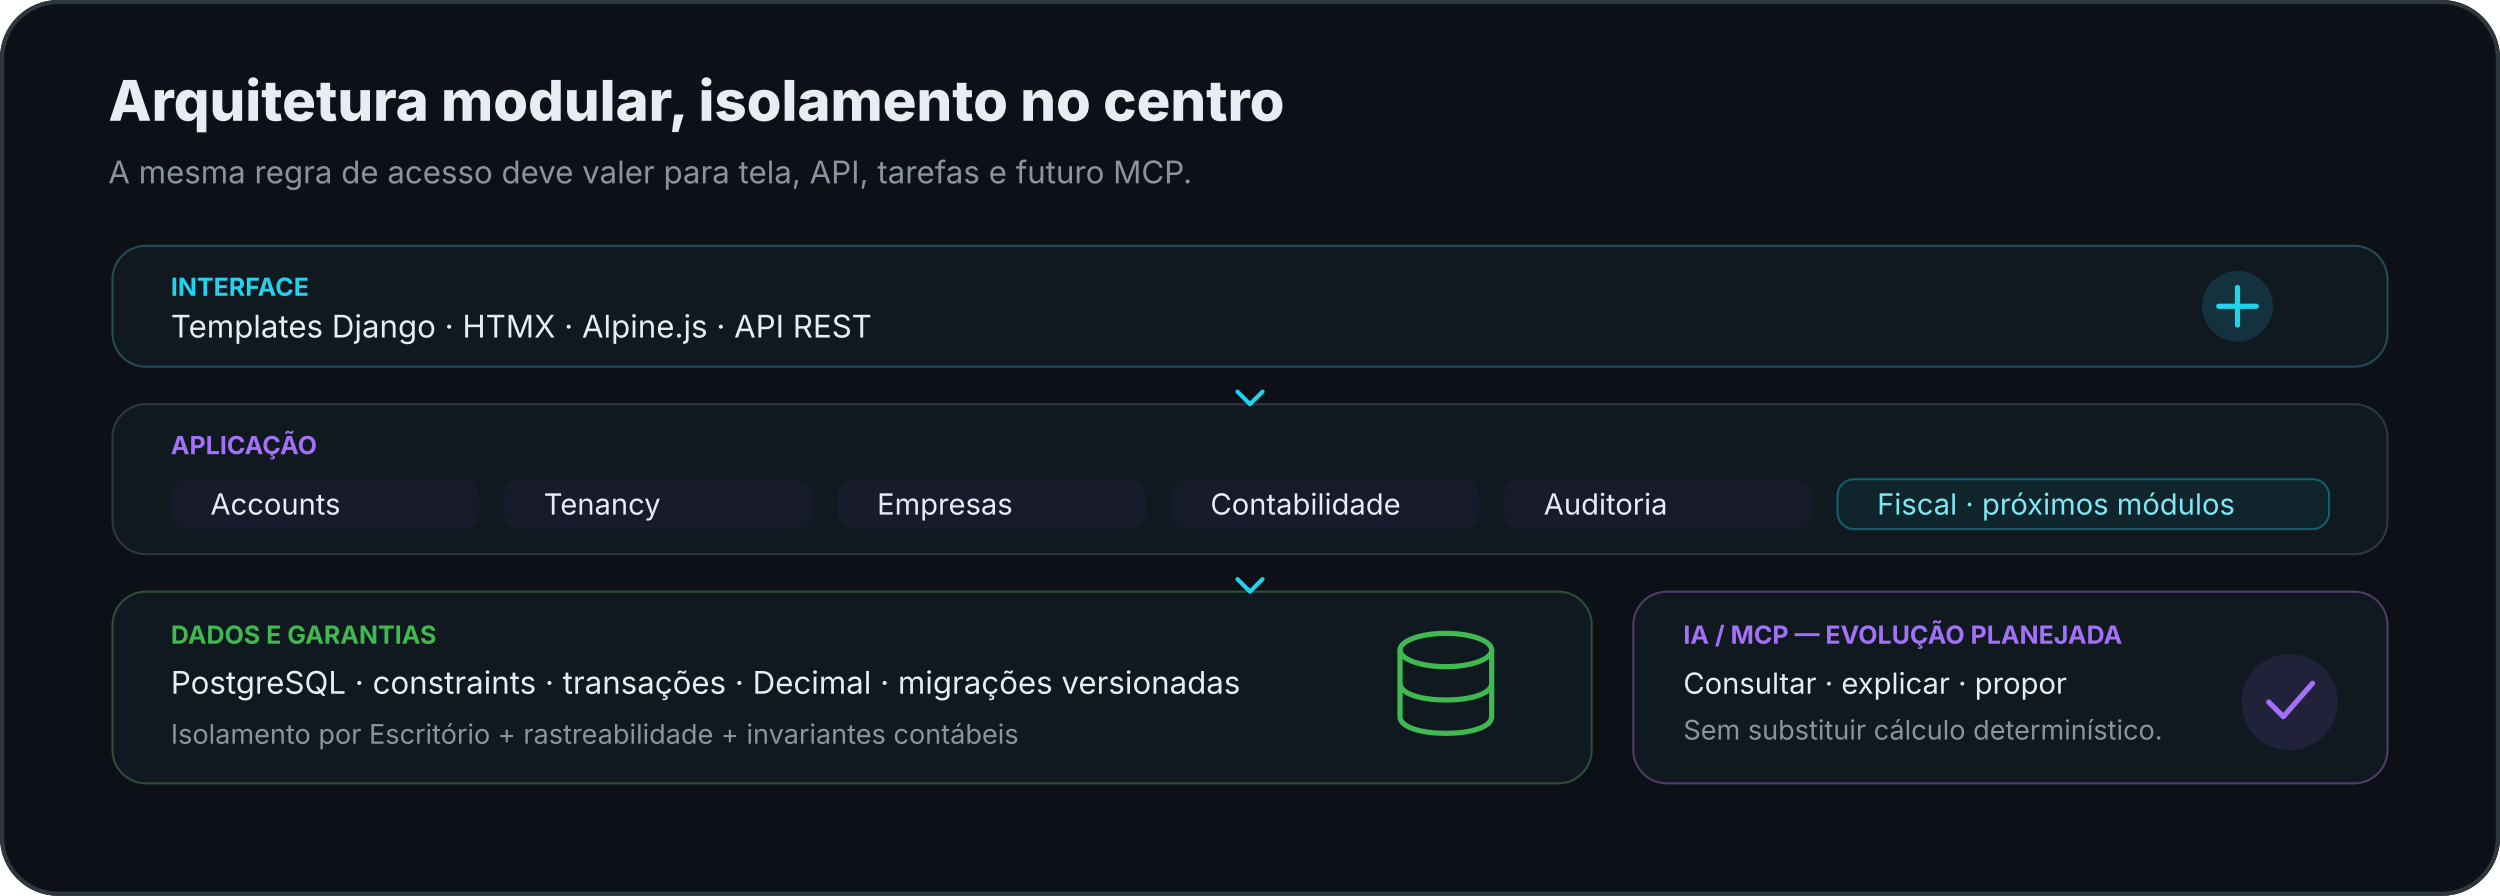
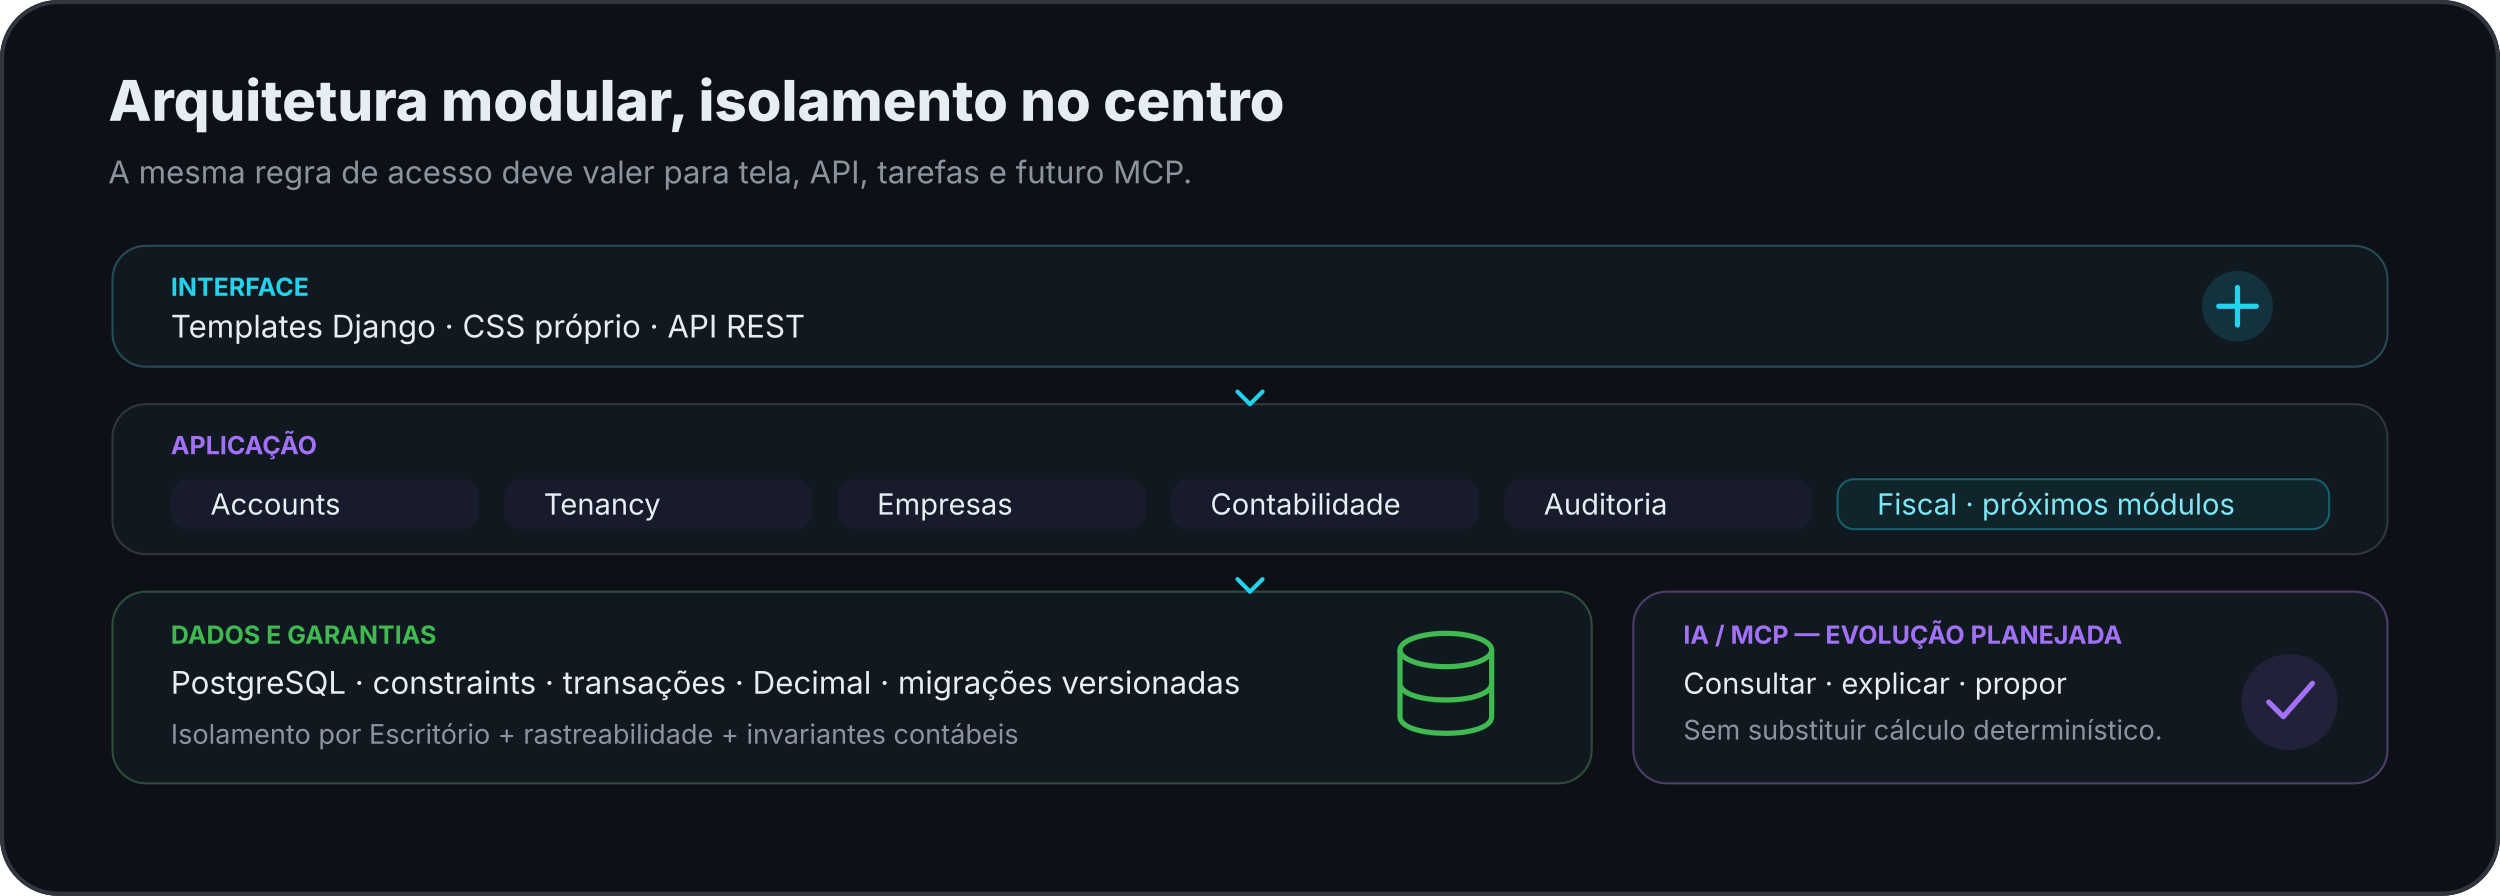
<svg xmlns="http://www.w3.org/2000/svg" width="1200" height="430" viewBox="0 0 1200 430" role="img" aria-labelledby="title desc">
  <defs>
    <linearGradient id="bg" x1="0" y1="0" x2="1200" y2="430">
      <stop stop-color="#0D1117" />
      <stop offset="1" stop-color="#111827" />
    </linearGradient>
    <linearGradient id="cyan" x1="0" y1="0" x2="1" y2="1">
      <stop stop-color="#22D3EE" />
      <stop offset="1" stop-color="#58A6FF" />
    </linearGradient>
  </defs>
  <rect width="1200" height="430" rx="28" fill="url(#bg)" />
  <rect x="1" y="1" width="1198" height="428" rx="27" fill="none" stroke="#30363D" stroke-width="2" />
  <g font-family="Inter,Segoe UI,Arial,sans-serif">
    <text x="52" y="58" font-size="27" fill="#E6EDF3" font-weight="800">Arquitetura modular, isolamento no centro</text>
    <text x="52" y="88" font-size="15" fill="#8B949E">A mesma regra de acesso deve valer para tela, API, tarefas e futuro MCP.</text>
    <g transform="translate(54 118)">
      <rect width="1092" height="58" rx="16" fill="#101820" stroke="#264A56" />
      <text x="28" y="24" font-size="12" fill="#22D3EE" font-weight="700">INTERFACE</text>
-       <text x="28" y="44" font-size="15" fill="#E6EDF3">Templates Django · HTMX · Alpine.js · API REST</text>
+       <text x="28" y="44" font-size="15" fill="#E6EDF3">Templates Django · CSS próprio · API REST</text>
      <circle cx="1020" cy="29" r="17" fill="#22D3EE" opacity=".14" />
      <path d="M1011 29h18M1020 20v18" stroke="#22D3EE" stroke-width="2.5" stroke-linecap="round" />
    </g>
    <g transform="translate(54 194)">
      <rect width="1092" height="72" rx="16" fill="#101820" stroke="#30363D" />
      <text x="28" y="24" font-size="12" fill="#A371F7" font-weight="700">APLICAÇÃO</text>
      <g font-size="14" fill="#E6EDF3">
        <rect x="28" y="36" width="148" height="24" rx="8" fill="#171B2B" />
        <text x="47" y="53">Accounts</text>
        <rect x="188" y="36" width="148" height="24" rx="8" fill="#171B2B" />
        <text x="207" y="53">Tenancy</text>
        <rect x="348" y="36" width="148" height="24" rx="8" fill="#171B2B" />
        <text x="367" y="53">Empresas</text>
        <rect x="508" y="36" width="148" height="24" rx="8" fill="#171B2B" />
        <text x="527" y="53">Contabilidade</text>
        <rect x="668" y="36" width="148" height="24" rx="8" fill="#171B2B" />
        <text x="687" y="53">Auditoria</text>
        <rect x="828" y="36" width="236" height="24" rx="8" fill="#10252B" stroke="#22D3EE" stroke-opacity=".35" />
        <text x="847" y="53" fill="#7EE7F5">Fiscal · próximos módulos</text>
      </g>
    </g>
    <g transform="translate(54 284)">
      <rect width="710" height="92" rx="16" fill="#101820" stroke="#2E4D39" />
      <text x="28" y="25" font-size="12" fill="#3FB950" font-weight="700">DADOS E GARANTIAS</text>
      <text x="28" y="49" font-size="15" fill="#E6EDF3">PostgreSQL · constraints · transações · Decimal · migrações versionadas</text>
      <text x="28" y="73" font-size="13" fill="#8B949E">Isolamento por Escritório + rastreabilidade + invariantes contábeis</text>
      <g transform="translate(640 46)" fill="none" stroke="#3FB950" stroke-width="2.5">
        <ellipse cx="0" cy="-18" rx="22" ry="8" />
        <path d="M-22-18v32c0 5 10 8 22 8s22-3 22-8v-32M-22-2c0 5 10 8 22 8s22-3 22-8" />
      </g>
    </g>
    <g transform="translate(784 284)">
      <rect width="362" height="92" rx="16" fill="#101820" stroke="#4E3D67" />
      <text x="24" y="25" font-size="12" fill="#A371F7" font-weight="700">IA / MCP — EVOLUÇÃO PLANEJADA</text>
      <text x="24" y="49" font-size="14" fill="#E6EDF3">Consultar · explicar · propor</text>
      <text x="24" y="71" font-size="13" fill="#8B949E">Sem substituir cálculo determinístico.</text>
      <path d="M315 30c13 0 23 10 23 23s-10 23-23 23-23-10-23-23 10-23 23-23Z" fill="#A371F7" opacity=".12" />
      <path d="m305 53 7 7 14-16" fill="none" stroke="#A371F7" stroke-width="2.5" stroke-linecap="round" stroke-linejoin="round" />
    </g>
    <g stroke="url(#cyan)" stroke-width="2" fill="none" opacity=".8">
      <path d="M600 176v18" />
      <path d="M600 266v18" />
    </g>
    <path d="m594 188 6 6 6-6M594 278l6 6 6-6" fill="none" stroke="#22D3EE" stroke-width="2" stroke-linecap="round" stroke-linejoin="round" />
  </g>
</svg>
